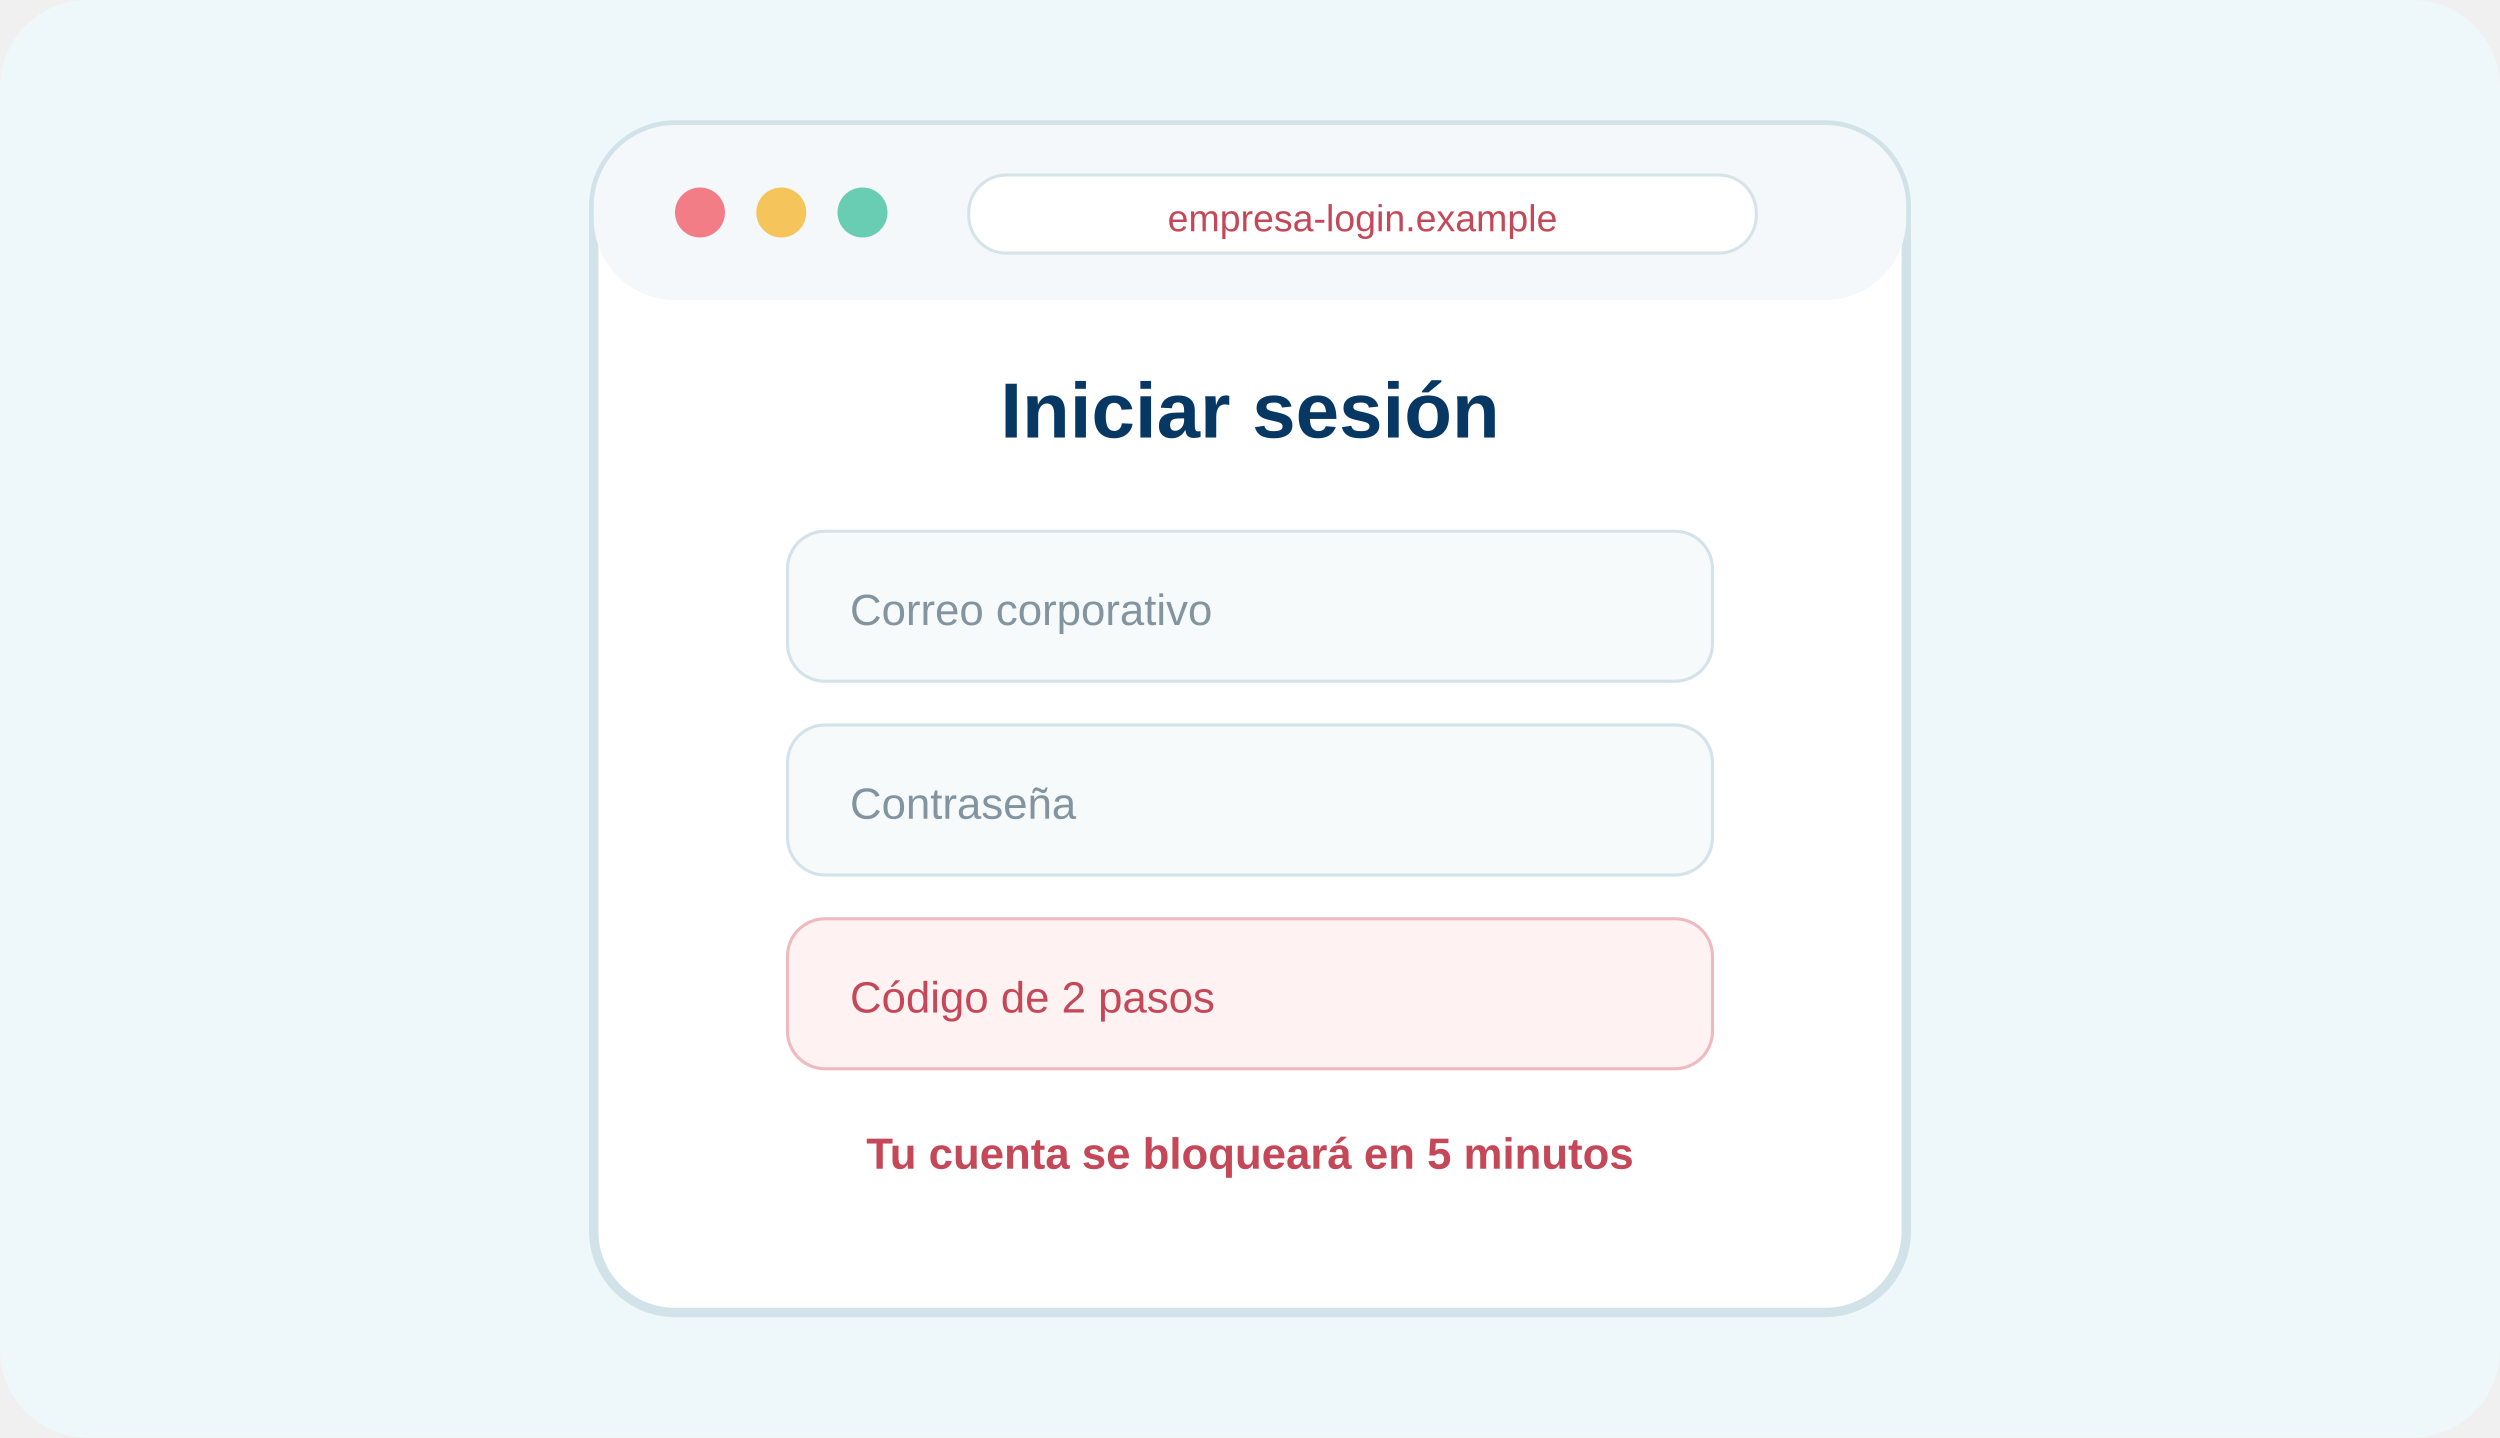
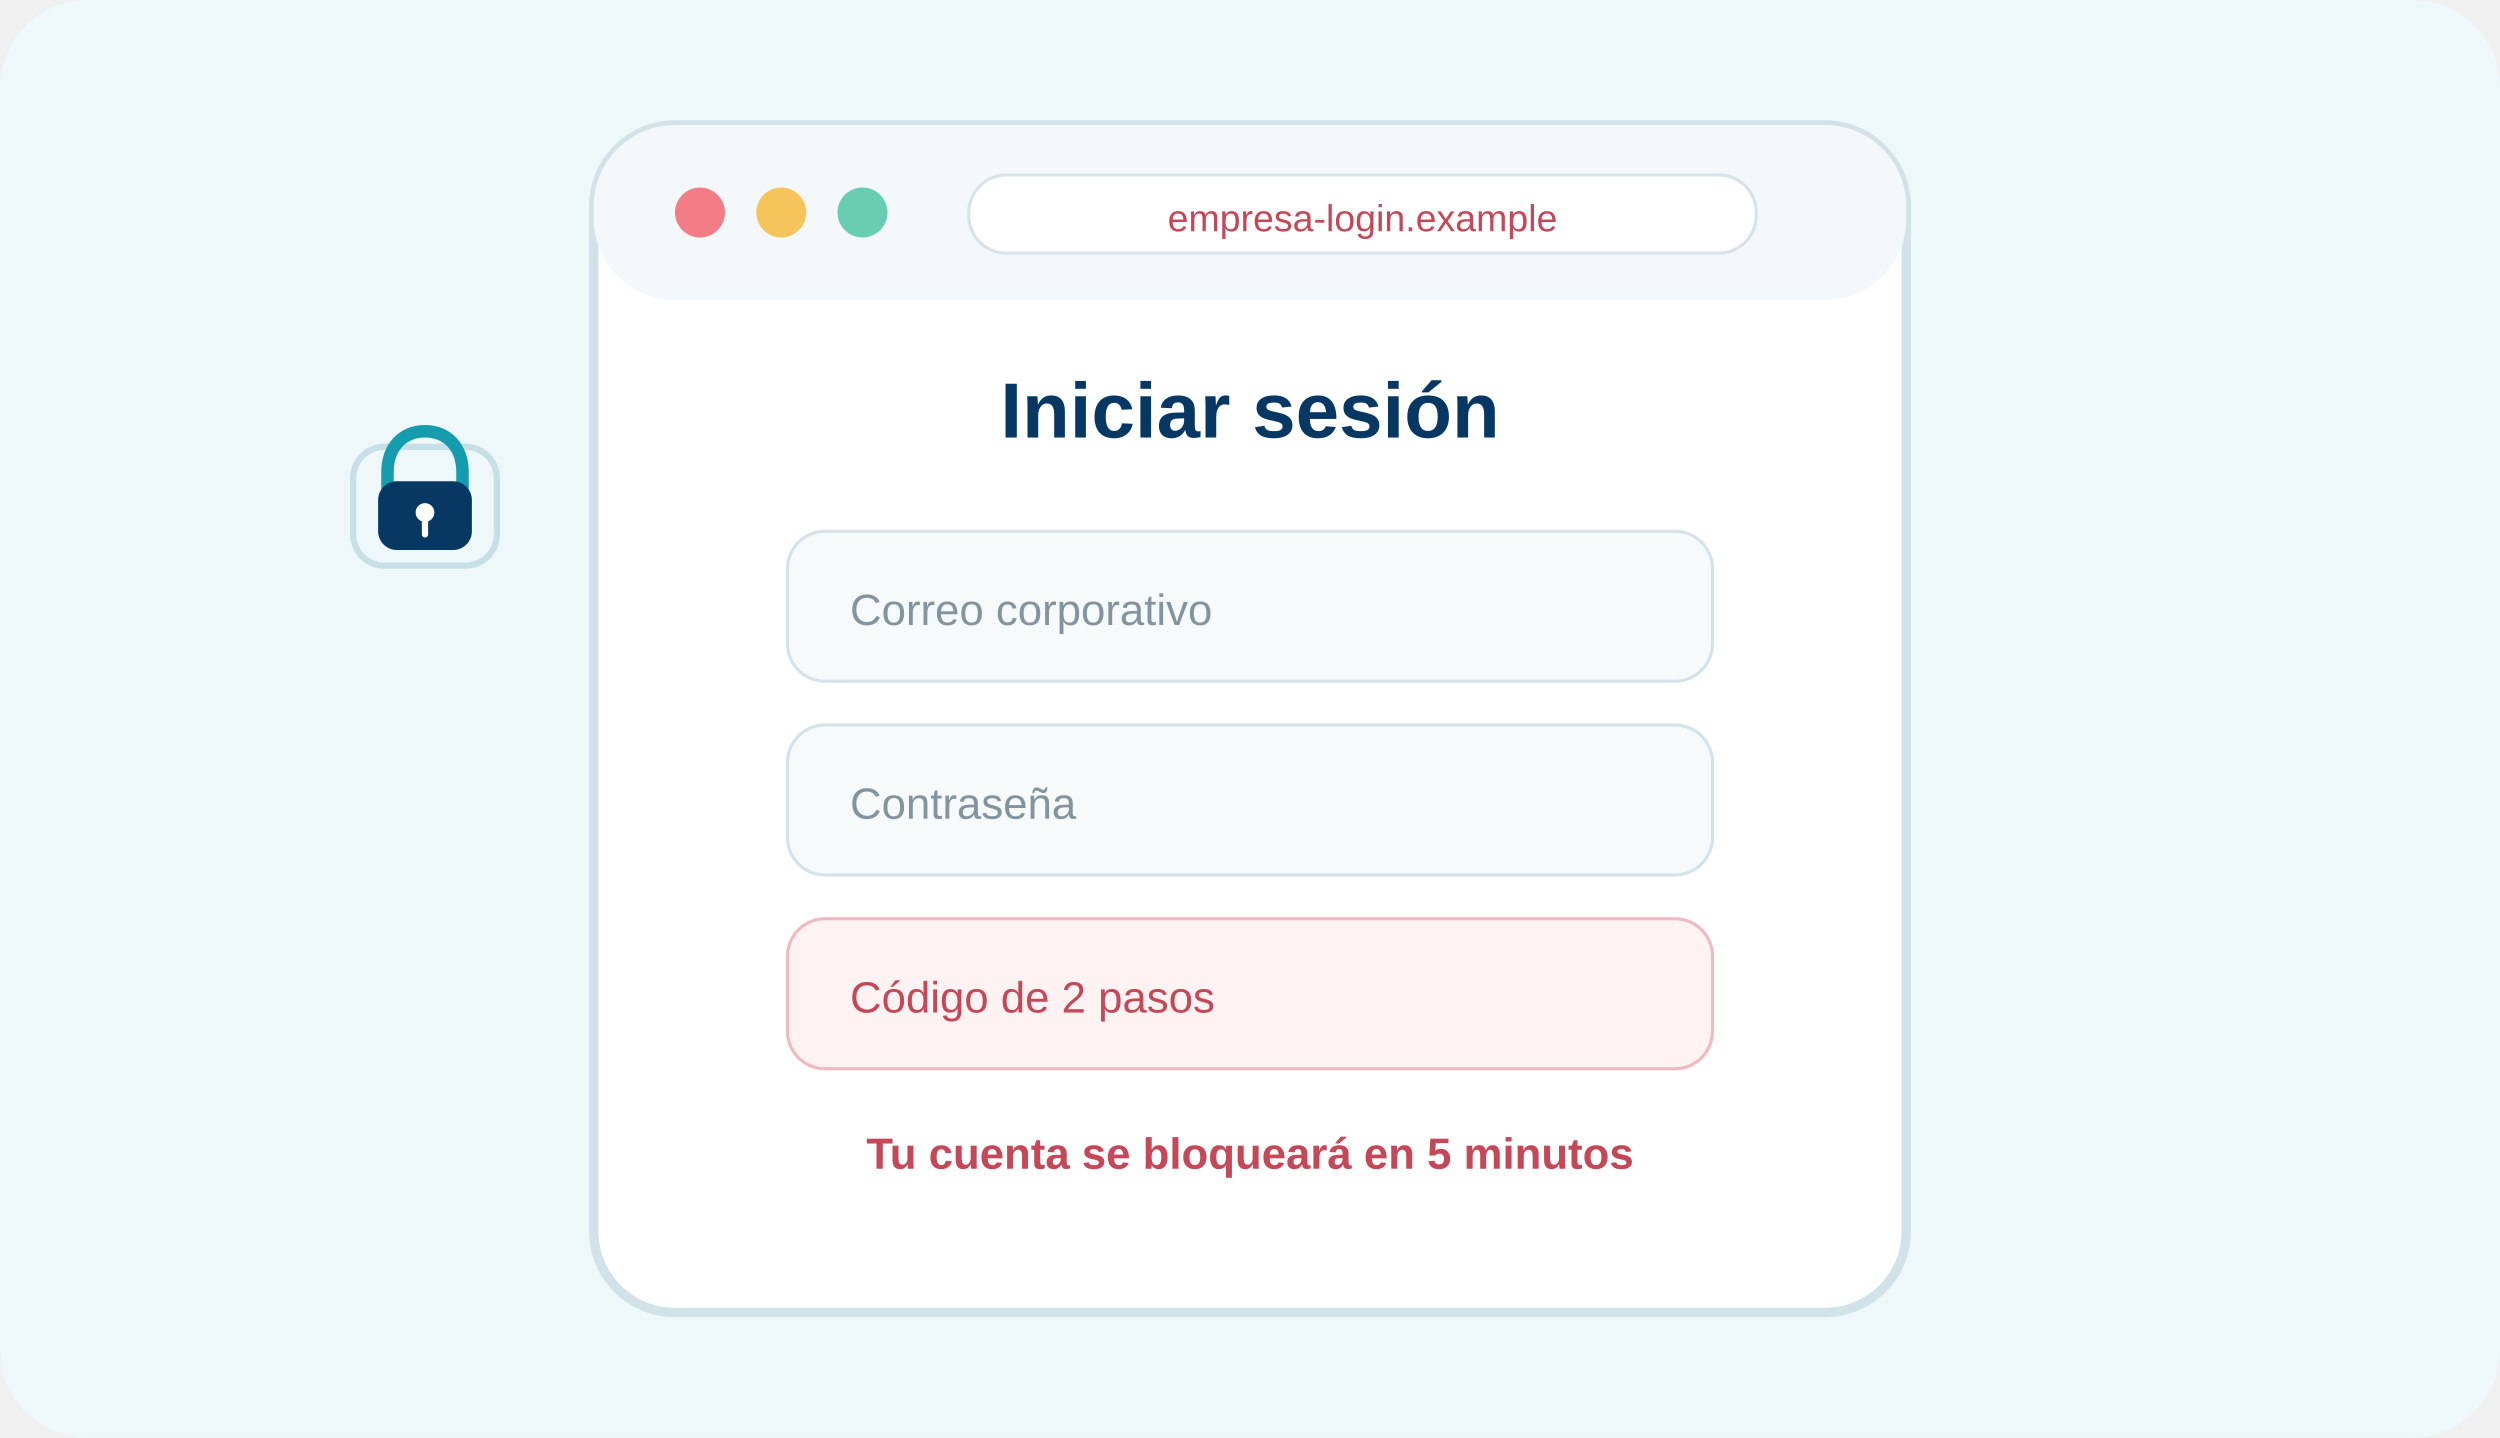
<svg xmlns="http://www.w3.org/2000/svg" viewBox="0 0 800 460">
  <rect width="800" height="460" rx="28" fill="#eef7f9" />
  <rect x="190" y="40" width="420" height="380" rx="26" fill="#fff" stroke="#d1e3e9" stroke-width="3" />
  <rect x="190" y="40" width="420" height="56" rx="26" fill="#f4f8fa" />
  <circle cx="224" cy="68" r="8" fill="#f27d87" />
  <circle cx="250" cy="68" r="8" fill="#f5c45b" />
  <circle cx="276" cy="68" r="8" fill="#68cdb2" />
  <rect x="310" y="56" width="252" height="25" rx="12" fill="#fff" stroke="#d6e4e9" />
  <text x="436" y="74" text-anchor="middle" font-family="Arial" font-size="12" fill="#c44858">empresa-login.example</text>
+   <g aria-label="Indicador de conexión segura">
+     <rect x="113" y="143" width="46" height="38" rx="10" fill="#eef7f9" stroke="#c7dfe6" stroke-width="2" />
+     <path d="M124 156v-5c0-8 5-13 12-13s12 5 12 13v5" fill="none" stroke="#159cae" stroke-width="4" stroke-linecap="round" />
+     <rect x="121" y="154" width="30" height="22" rx="6" fill="#073763" />
+     <circle cx="136" cy="164" r="3" fill="#fff" />
+     <path d="M136 167v4" stroke="#fff" stroke-width="2" stroke-linecap="round" />
+   </g>
  <text x="400" y="140" text-anchor="middle" font-family="Arial" font-size="25" font-weight="700" fill="#073763">Iniciar sesión</text>
  <rect x="252" y="170" width="296" height="48" rx="12" fill="#f7fafb" stroke="#d4e3e9" />
  <text x="272" y="200" font-family="Arial" font-size="14" fill="#8294a0">Correo corporativo</text>
  <rect x="252" y="232" width="296" height="48" rx="12" fill="#f7fafb" stroke="#d4e3e9" />
  <text x="272" y="262" font-family="Arial" font-size="14" fill="#8294a0">Contraseña</text>
  <rect x="252" y="294" width="296" height="48" rx="12" fill="#fff2f3" stroke="#efb9c0" />
  <text x="272" y="324" font-family="Arial" font-size="14" fill="#c44858">Código de 2 pasos</text>
  <text x="400" y="374" text-anchor="middle" font-family="Arial" font-size="14" font-weight="700" fill="#c44858">Tu cuenta se bloqueará en 5 minutos</text>
</svg>
